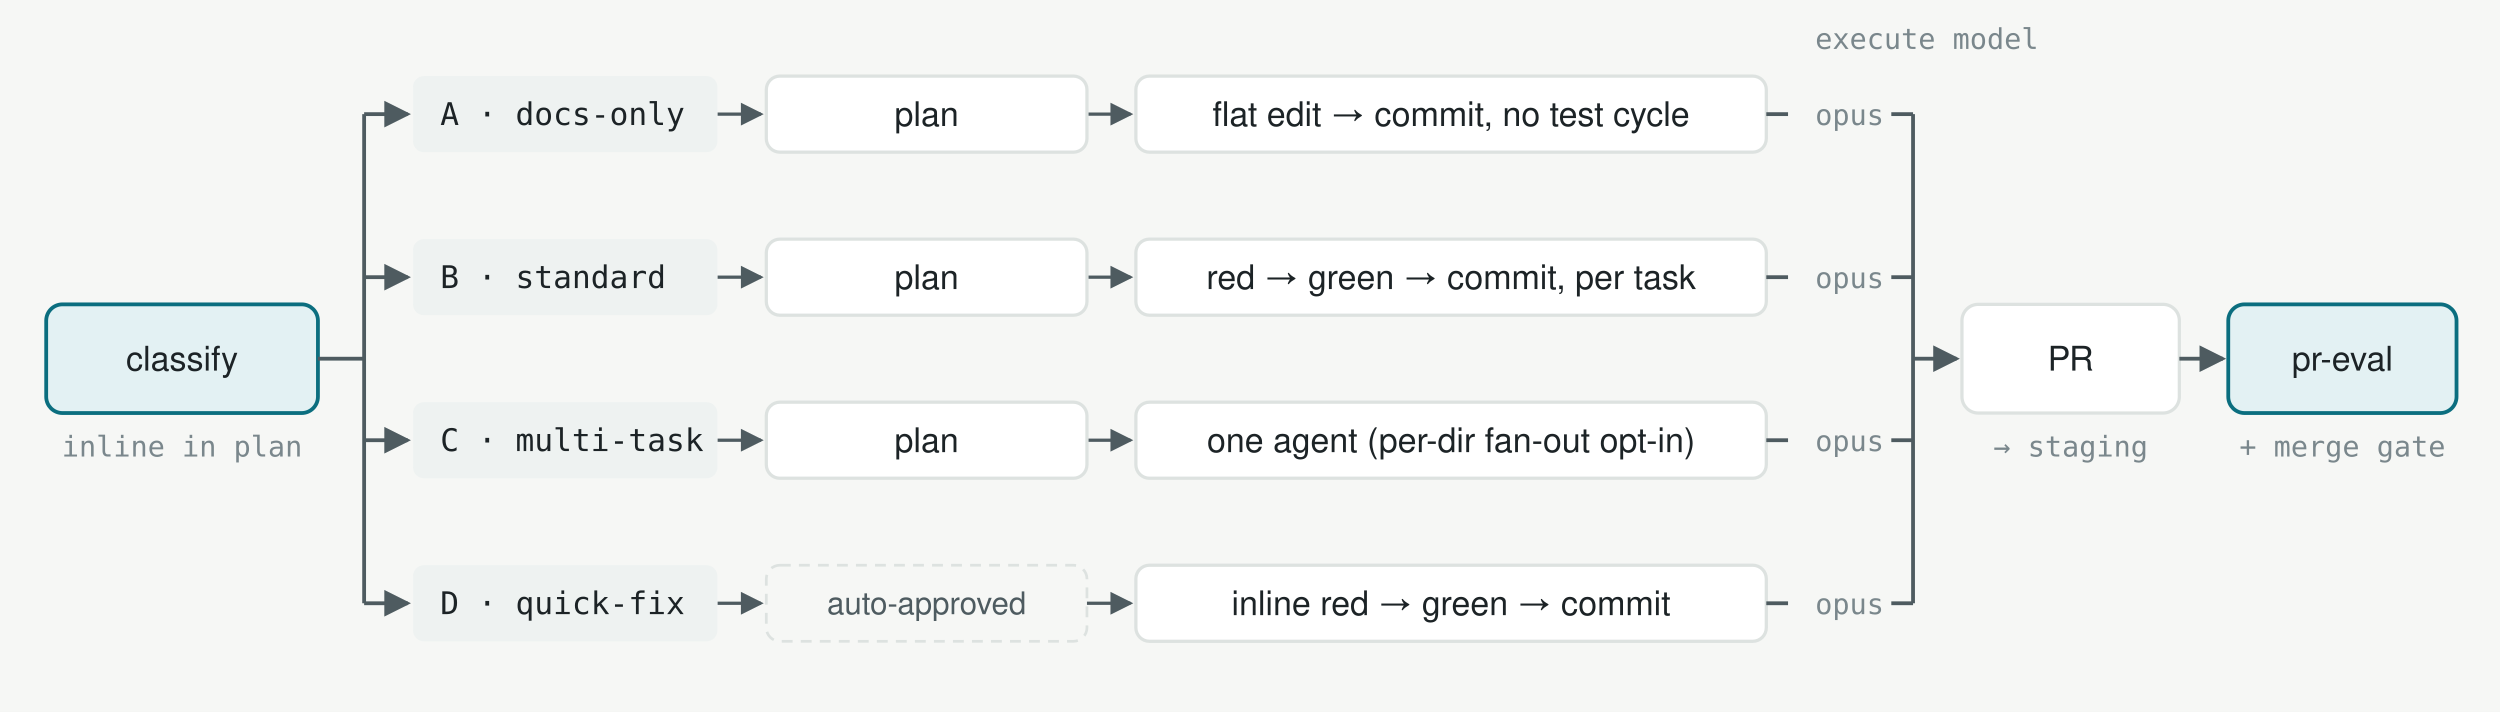
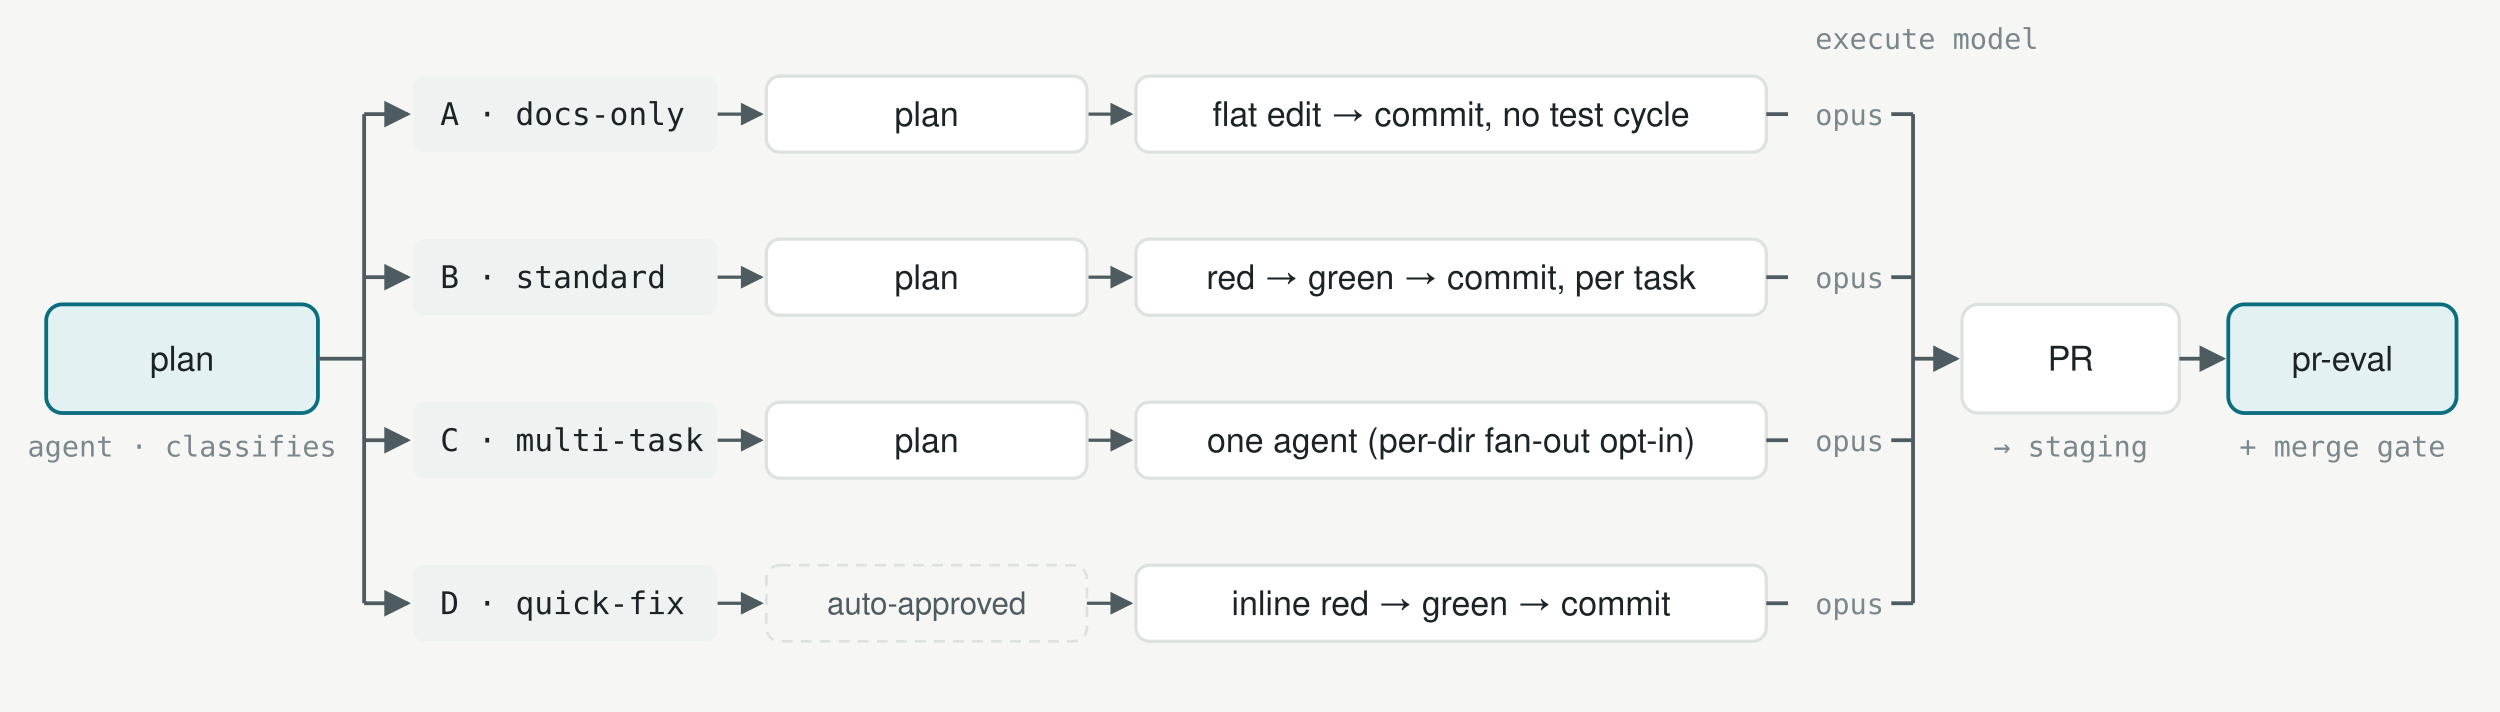
<svg xmlns="http://www.w3.org/2000/svg" viewBox="0 0 920 262" width="920" height="262" role="img" aria-label="Path routing fan" font-family="-apple-system, BlinkMacSystemFont, 'Segoe UI', Helvetica, Arial, sans-serif">
  <defs>
    <marker id="ah" viewBox="0 0 8 8" refX="7" refY="4" markerWidth="7" markerHeight="7" orient="auto-start-reverse">
      <path d="M0,0 L8,4 L0,8 z" fill="#4E5B60" />
    </marker>
  </defs>
  <rect x="0" y="0" width="920" height="262" fill="#F6F7F5" />
  <rect x="17" y="112" width="100" height="40" rx="6" fill="#E3F1F3" stroke="#0B6E7F" stroke-width="1.4" />
-   <text x="67" y="136.375" fill="#1C2326" font-size="12.5" text-anchor="middle">classify</text>
-   <text x="67" y="168" text-anchor="middle" font-family="ui-monospace, SFMono-Regular, 'SF Mono', Menlo, Consolas, monospace" font-size="10.5" fill="#7A878C">inline in plan</text>
+   <text x="67" y="136.375" fill="#1C2326" font-size="12.5" text-anchor="middle">plan</text>
+   <text x="67" y="168" text-anchor="middle" font-family="ui-monospace, SFMono-Regular, 'SF Mono', Menlo, Consolas, monospace" font-size="10.5" fill="#7A878C">agent · classifies</text>
  <path d="M117,132 H134 M134,42 V222" fill="none" stroke="#4E5B60" stroke-width="1.4" />
  <g stroke="#4E5B60" stroke-width="1.4" fill="none" marker-end="url(#ah)">
    <path d="M134,42 H150" />
    <path d="M134,102 H150" />
    <path d="M134,162 H150" />
    <path d="M134,222 H150" />
  </g>
  <g stroke="#4E5B60" stroke-width="1.2" fill="none" marker-end="url(#ah)">
    <path d="M264,42 H280" />
    <path d="M400,42 H416" />
    <path d="M264,102 H280" />
    <path d="M400,102 H416" />
    <path d="M264,162 H280" />
    <path d="M400,162 H416" />
    <path d="M264,222 H280" />
    <path d="M400,222 H416" />
  </g>
  <rect x="152" y="28" width="112" height="28" rx="4" fill="#EEF2F1" />
  <text x="162" y="46" font-family="ui-monospace, SFMono-Regular, 'SF Mono', Menlo, Consolas, monospace" font-size="11.5" fill="#1C2326">A · docs-only</text>
  <rect x="282" y="28" width="118" height="28" rx="5" fill="#FFFFFF" stroke="#DDE2E0" stroke-width="1.2" />
  <text x="341" y="46.375" fill="#1C2326" font-size="12.5" text-anchor="middle">plan</text>
  <rect x="418" y="28" width="232" height="28" rx="5" fill="#FFFFFF" stroke="#DDE2E0" stroke-width="1.2" />
  <text x="534" y="46.375" fill="#1C2326" font-size="12.5" text-anchor="middle">flat edit → commit, no test cycle</text>
  <text x="668" y="46" font-family="ui-monospace, SFMono-Regular, 'SF Mono', Menlo, Consolas, monospace" font-size="10.5" fill="#7A878C">opus</text>
  <rect x="152" y="88" width="112" height="28" rx="4" fill="#EEF2F1" />
  <text x="162" y="106" font-family="ui-monospace, SFMono-Regular, 'SF Mono', Menlo, Consolas, monospace" font-size="11.5" fill="#1C2326">B · standard</text>
  <rect x="282" y="88" width="118" height="28" rx="5" fill="#FFFFFF" stroke="#DDE2E0" stroke-width="1.2" />
  <text x="341" y="106.375" fill="#1C2326" font-size="12.5" text-anchor="middle">plan</text>
  <rect x="418" y="88" width="232" height="28" rx="5" fill="#FFFFFF" stroke="#DDE2E0" stroke-width="1.2" />
  <text x="534" y="106.375" fill="#1C2326" font-size="12.5" text-anchor="middle">red → green → commit, per task</text>
  <text x="668" y="106" font-family="ui-monospace, SFMono-Regular, 'SF Mono', Menlo, Consolas, monospace" font-size="10.5" fill="#7A878C">opus</text>
  <rect x="152" y="148" width="112" height="28" rx="4" fill="#EEF2F1" />
  <text x="162" y="166" font-family="ui-monospace, SFMono-Regular, 'SF Mono', Menlo, Consolas, monospace" font-size="11.5" fill="#1C2326">C · multi-task</text>
  <rect x="282" y="148" width="118" height="28" rx="5" fill="#FFFFFF" stroke="#DDE2E0" stroke-width="1.2" />
  <text x="341" y="166.375" fill="#1C2326" font-size="12.5" text-anchor="middle">plan</text>
  <rect x="418" y="148" width="232" height="28" rx="5" fill="#FFFFFF" stroke="#DDE2E0" stroke-width="1.2" />
  <text x="534" y="166.375" fill="#1C2326" font-size="12.5" text-anchor="middle">one agent (per-dir fan-out opt-in)</text>
  <text x="668" y="166" font-family="ui-monospace, SFMono-Regular, 'SF Mono', Menlo, Consolas, monospace" font-size="10.5" fill="#7A878C">opus</text>
  <rect x="152" y="208" width="112" height="28" rx="4" fill="#EEF2F1" />
  <text x="162" y="226" font-family="ui-monospace, SFMono-Regular, 'SF Mono', Menlo, Consolas, monospace" font-size="11.5" fill="#1C2326">D · quick-fix</text>
  <rect x="282" y="208" width="118" height="28" rx="5" fill="none" stroke="#DDE2E0" stroke-dasharray="4 3" />
  <text x="341" y="226.025" fill="#4E5B60" font-size="11.5" text-anchor="middle">auto-approved</text>
  <rect x="418" y="208" width="232" height="28" rx="5" fill="#FFFFFF" stroke="#DDE2E0" stroke-width="1.2" />
  <text x="534" y="226.375" fill="#1C2326" font-size="12.5" text-anchor="middle">inline red → green → commit</text>
  <text x="668" y="226" font-family="ui-monospace, SFMono-Regular, 'SF Mono', Menlo, Consolas, monospace" font-size="10.5" fill="#7A878C">opus</text>
  <text x="668" y="18" font-family="ui-monospace, SFMono-Regular, 'SF Mono', Menlo, Consolas, monospace" font-size="10.5" fill="#7A878C">execute model</text>
  <g stroke="#4E5B60" stroke-width="1.4" fill="none">
    <path d="M650,42 H658" />
    <path d="M650,102 H658" />
    <path d="M650,162 H658" />
    <path d="M650,222 H658" />
    <path d="M704,42 V222" />
    <path d="M696,42 H704" />
    <path d="M696,102 H704" />
    <path d="M696,162 H704" />
    <path d="M696,222 H704" />
  </g>
  <path d="M704,132 H720" fill="none" stroke="#4E5B60" stroke-width="1.4" marker-end="url(#ah)" />
  <rect x="722" y="112" width="80" height="40" rx="6" fill="#FFFFFF" stroke="#DDE2E0" stroke-width="1.2" />
  <text x="762" y="136.375" fill="#1C2326" font-size="12.5" text-anchor="middle">PR</text>
  <path d="M802,132 H818" fill="none" stroke="#4E5B60" stroke-width="1.4" marker-end="url(#ah)" />
  <rect x="820" y="112" width="84" height="40" rx="6" fill="#E3F1F3" stroke="#0B6E7F" stroke-width="1.4" />
  <text x="862" y="136.375" fill="#1C2326" font-size="12.5" text-anchor="middle">pr-eval</text>
  <text x="762" y="168" text-anchor="middle" font-family="ui-monospace, SFMono-Regular, 'SF Mono', Menlo, Consolas, monospace" font-size="10.5" fill="#7A878C">→ staging</text>
  <text x="862" y="168" text-anchor="middle" font-family="ui-monospace, SFMono-Regular, 'SF Mono', Menlo, Consolas, monospace" font-size="10.5" fill="#7A878C">+ merge gate</text>
</svg>
